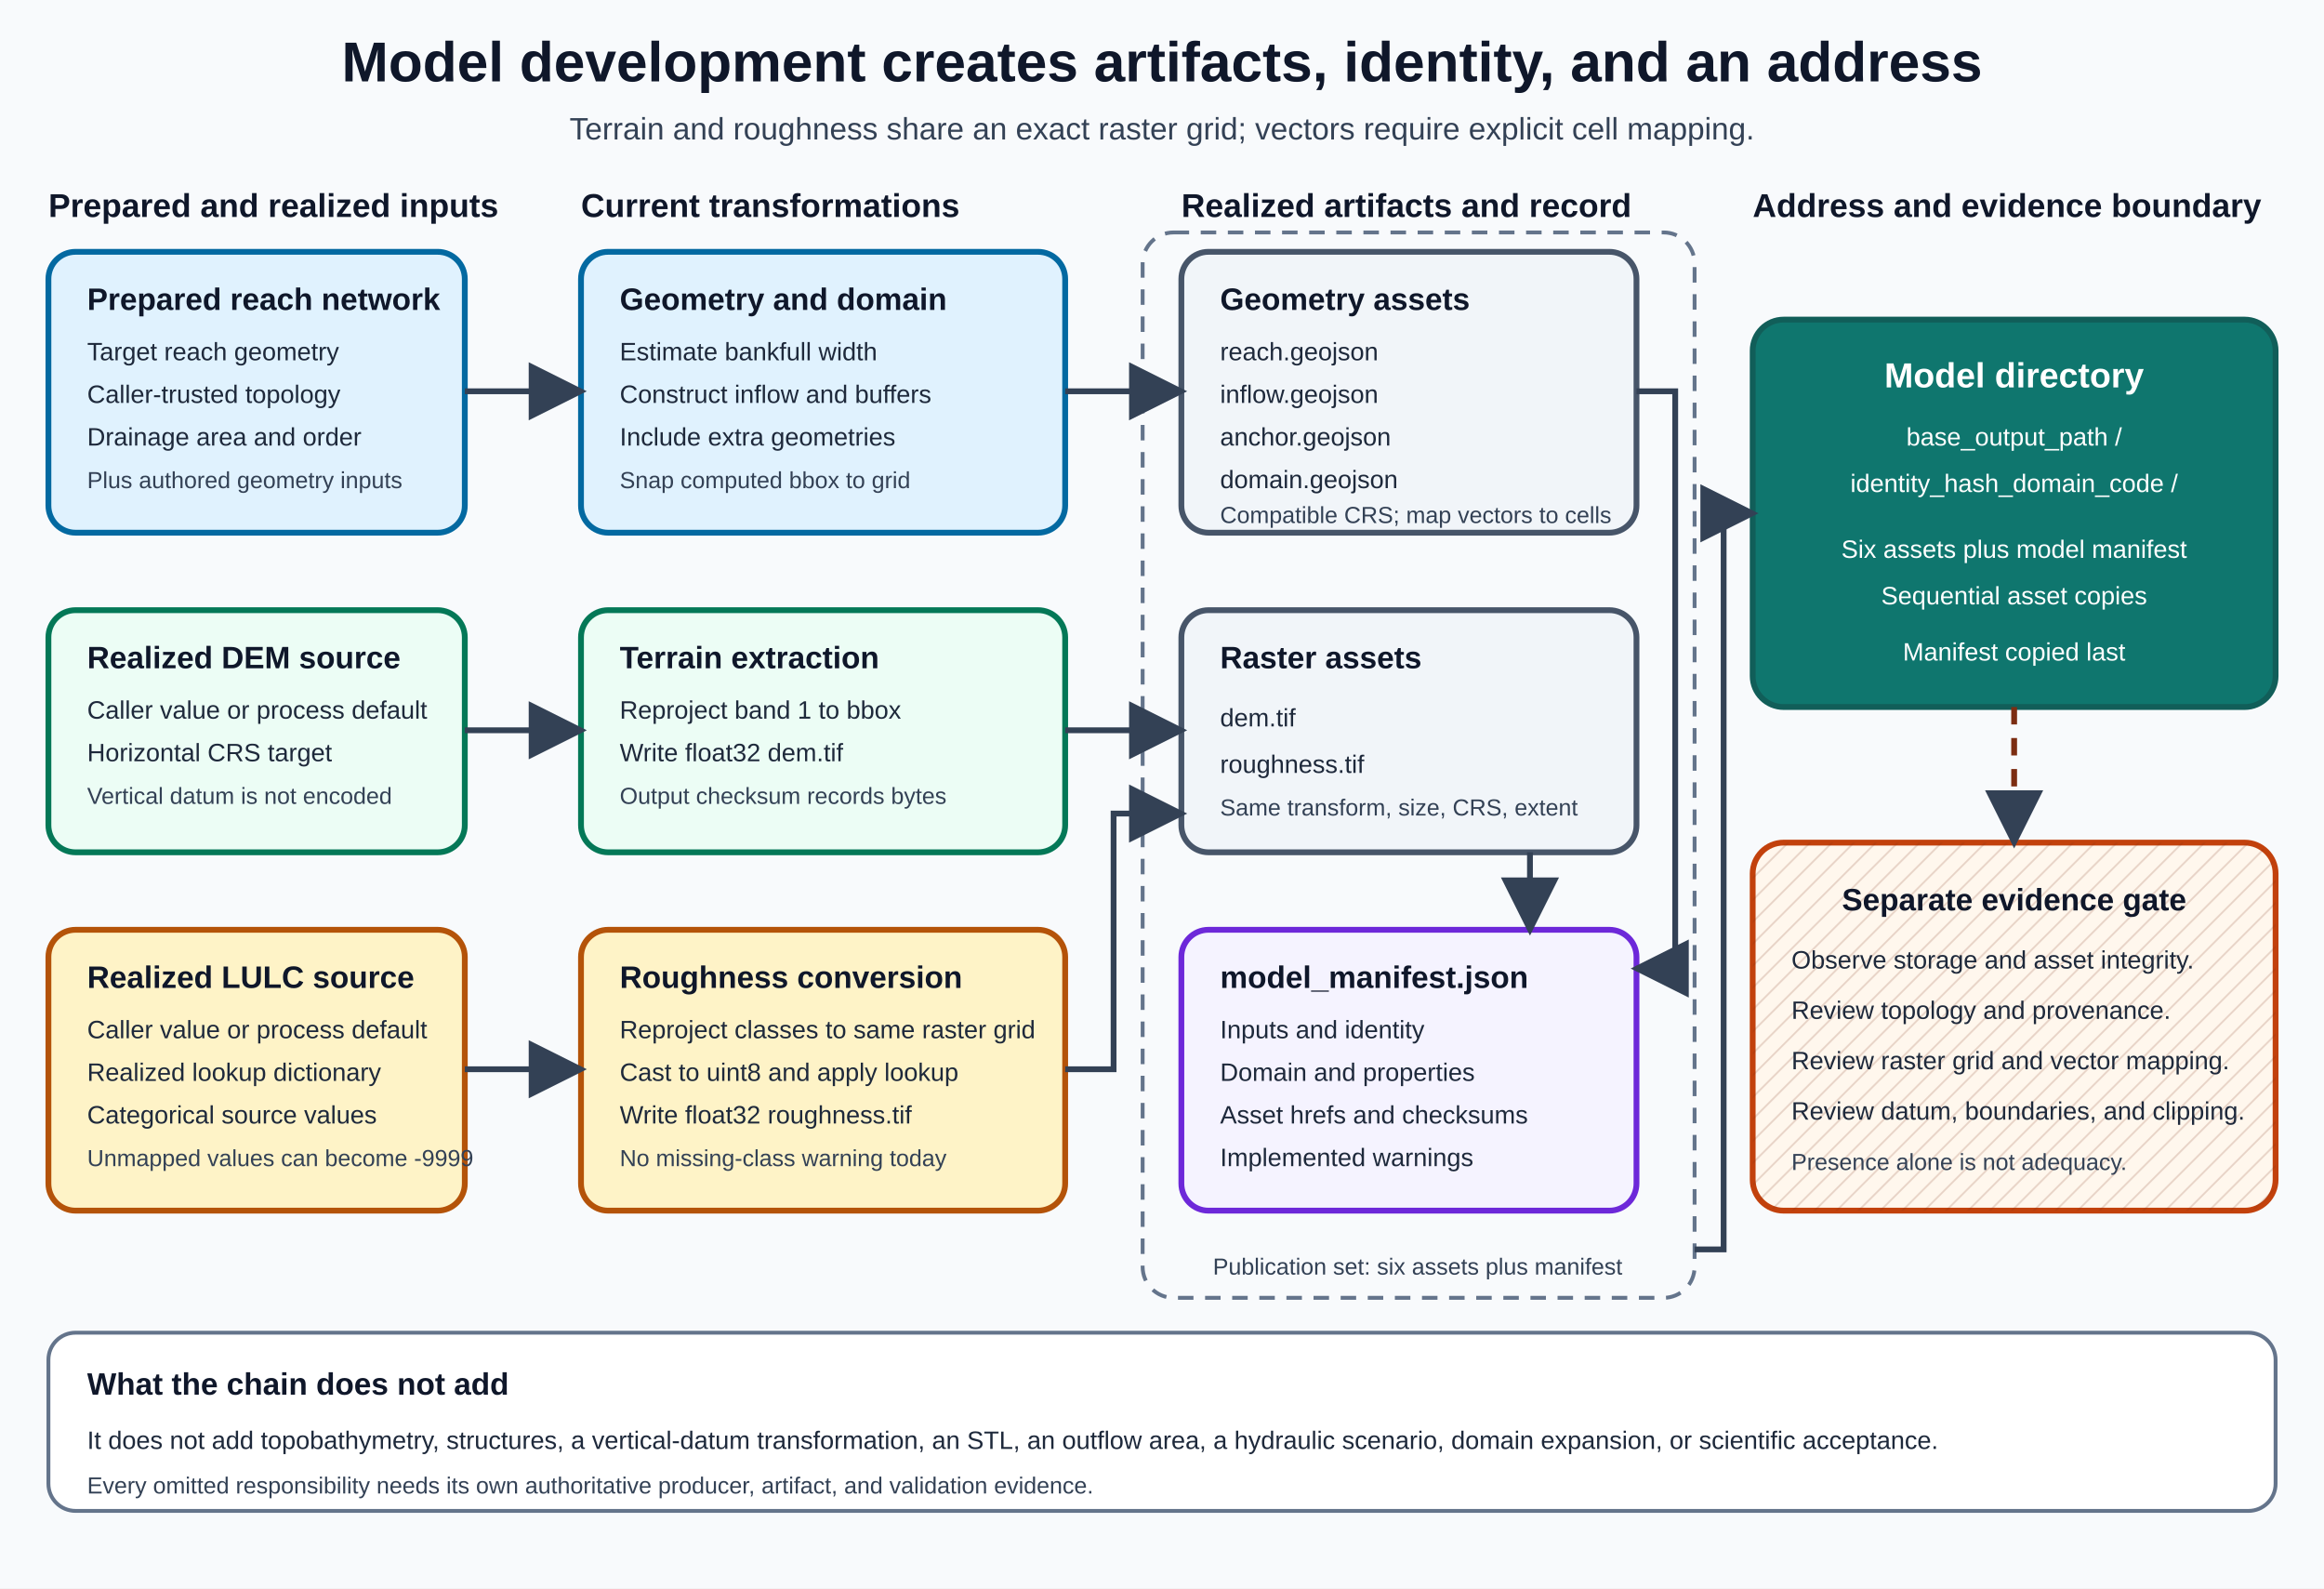
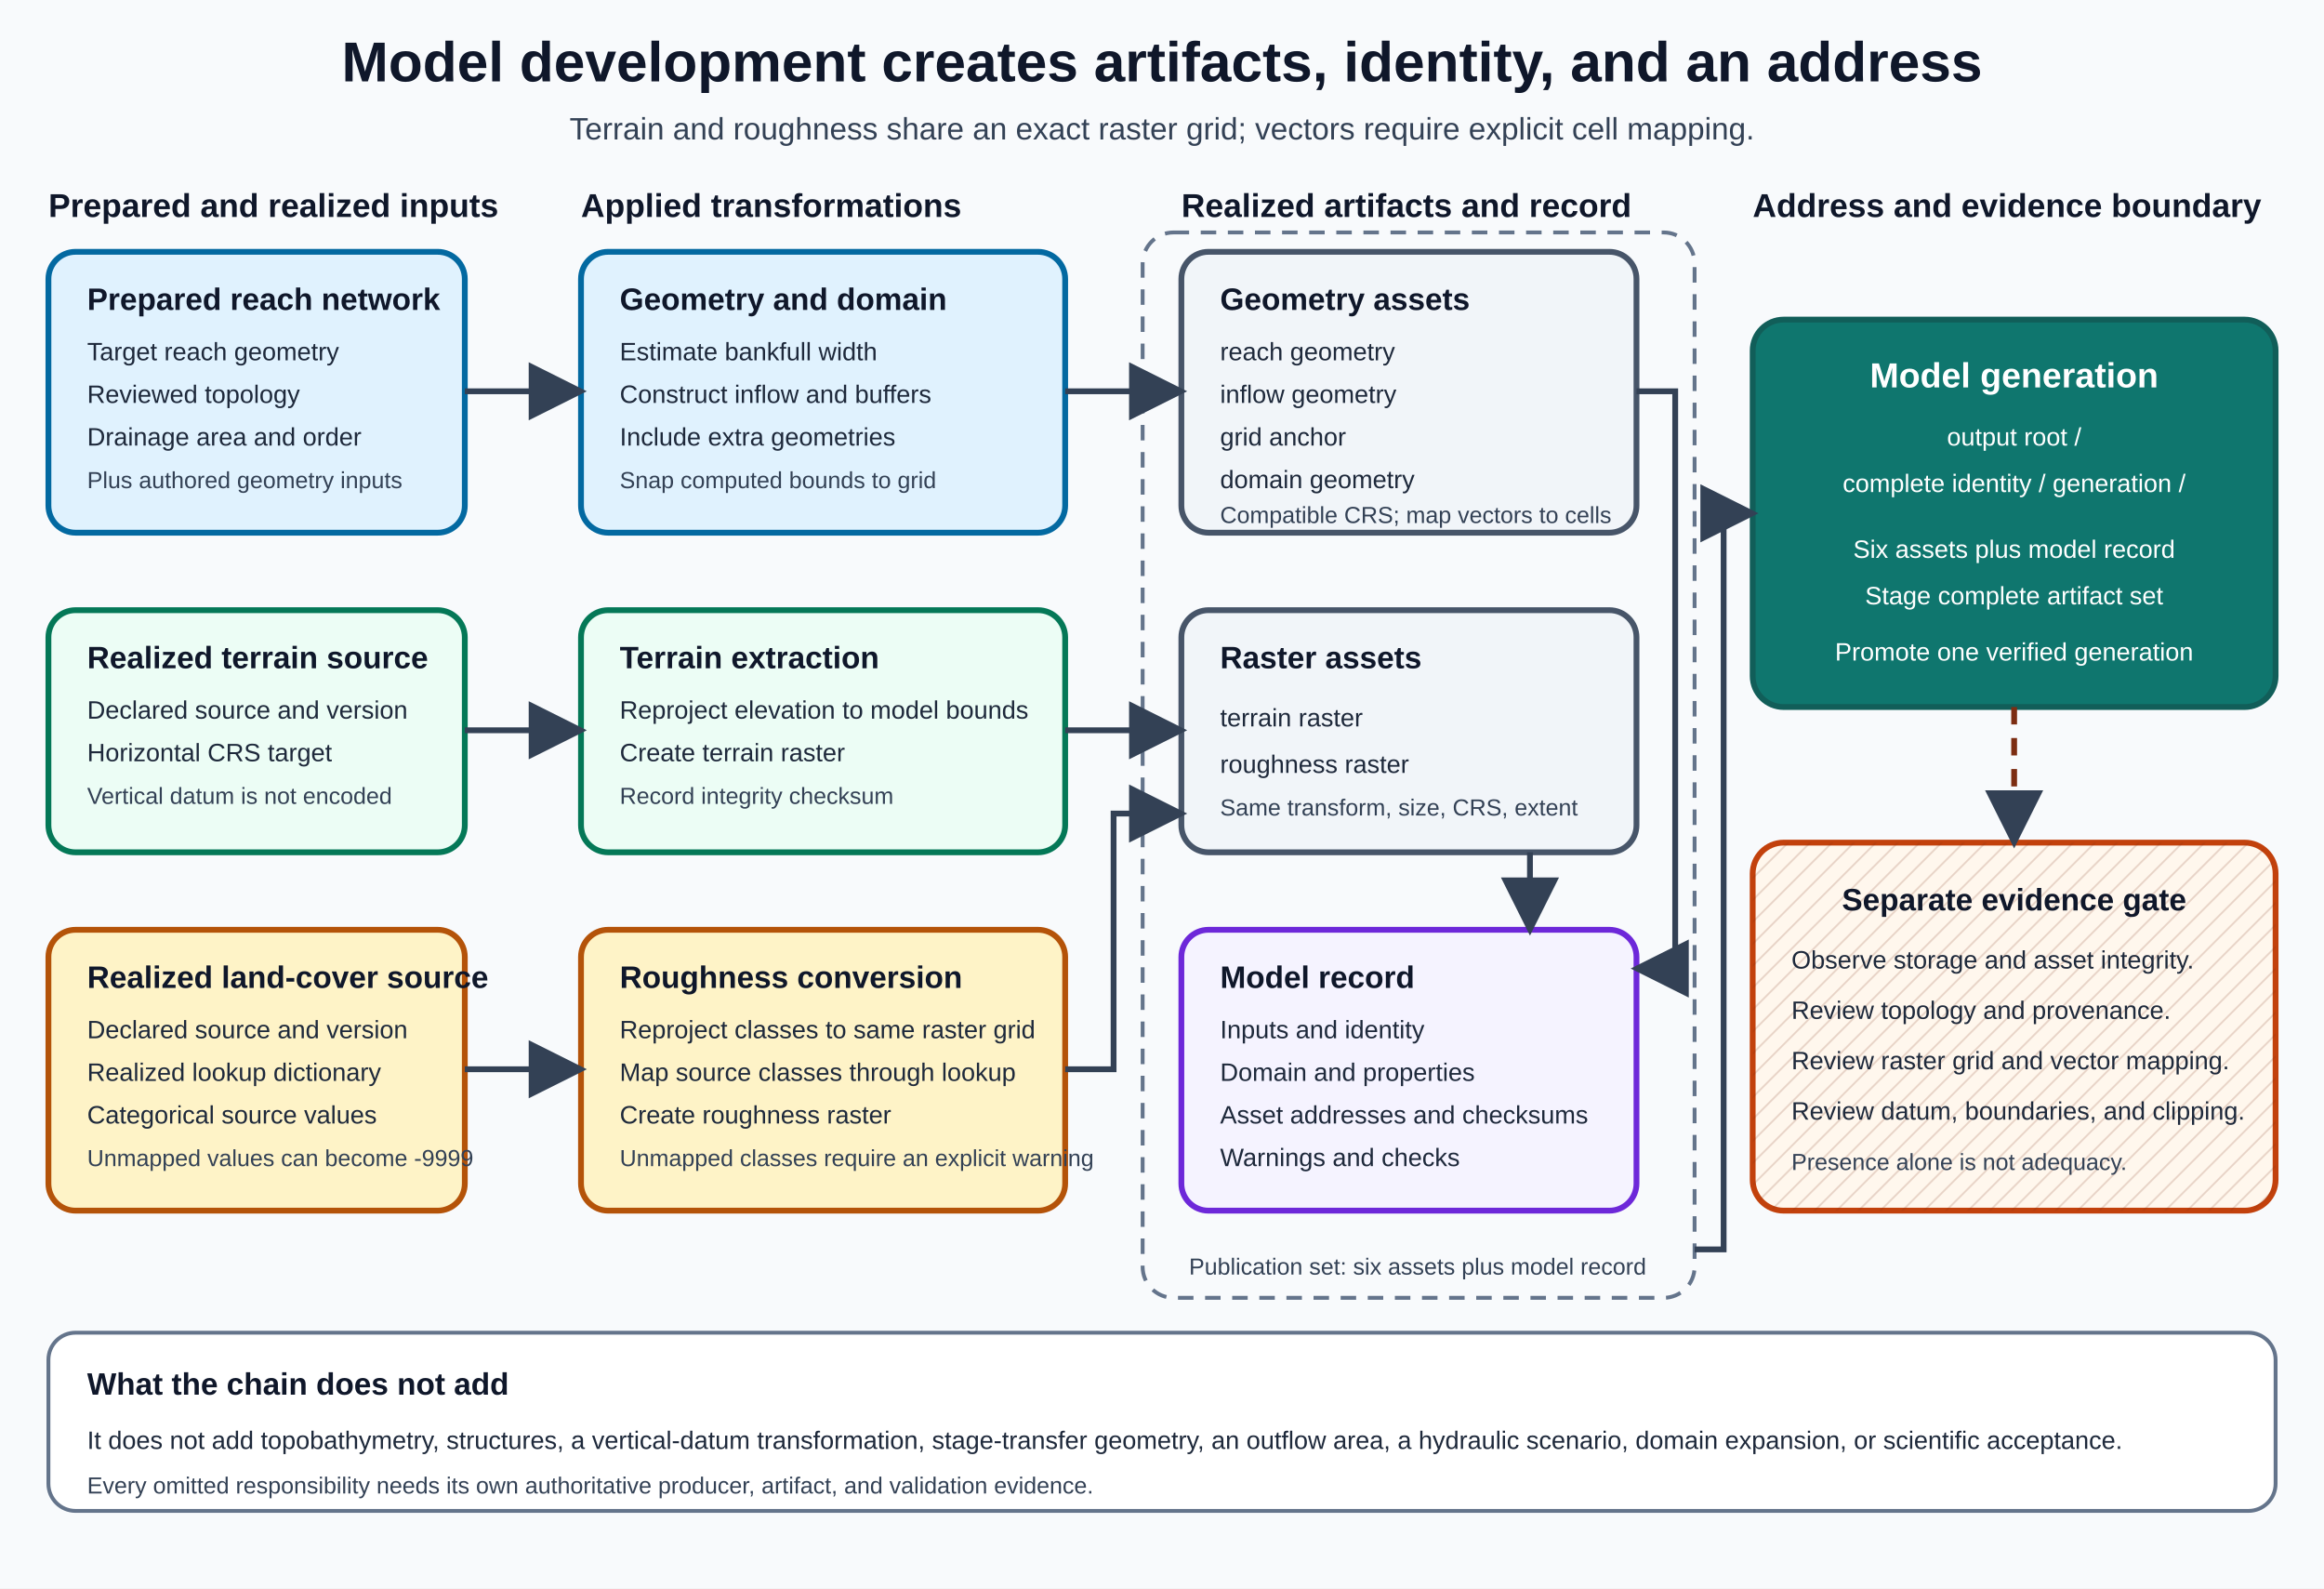
<svg xmlns="http://www.w3.org/2000/svg" width="1200" height="820" viewBox="0 0 1200 820" role="img" aria-labelledby="title desc">
  <defs>
    <marker id="arrow" markerWidth="10" markerHeight="10" refX="9" refY="5" orient="auto">
      <path d="M0,0 L10,5 L0,10 Z" fill="#334155" />
    </marker>
    <pattern id="reviewHatch" width="8" height="8" patternUnits="userSpaceOnUse" patternTransform="rotate(45)">
      <line x1="0" y1="0" x2="0" y2="8" stroke="#7c2d12" stroke-width="2" opacity="0.16" />
    </pattern>
    <style>
      .title { font: 700 29px Arial, sans-serif; fill: #0f172a; }
      .subtitle { font: 400 16px Arial, sans-serif; fill: #334155; }
      .laneTitle { font: 700 17px Arial, sans-serif; fill: #0f172a; }
      .boxTitle { font: 700 16px Arial, sans-serif; fill: #0f172a; }
      .body { font: 400 13px Arial, sans-serif; fill: #1e293b; }
      .small { font: 400 12px Arial, sans-serif; fill: #334155; }
      .whiteTitle { font: 700 18px Arial, sans-serif; fill: #ffffff; }
      .whiteBody { font: 400 13px Arial, sans-serif; fill: #ffffff; }
      .arrow { fill: none; stroke: #334155; stroke-width: 3; marker-end: url(#arrow); }
      .dash { fill: none; stroke: #7c2d12; stroke-width: 3; stroke-dasharray: 9 7; marker-end: url(#arrow); }
    </style>
  </defs>
  <rect width="1200" height="820" fill="#f8fafc" />
  <text x="600" y="42" text-anchor="middle" class="title">Model development creates artifacts, identity, and an address</text>
  <text x="600" y="72" text-anchor="middle" class="subtitle">Terrain and roughness share an exact raster grid; vectors require explicit cell mapping.</text>
  <text x="25" y="112" class="laneTitle">Prepared and realized inputs</text>
  <rect x="25" y="130" width="215" height="145" rx="14" fill="#e0f2fe" stroke="#0369a1" stroke-width="3" />
  <text x="45" y="160" class="boxTitle">Prepared reach network</text>
  <text x="45" y="186" class="body">Target reach geometry</text>
-   <text x="45" y="208" class="body">Caller-trusted topology</text>
+   <text x="45" y="208" class="body">Reviewed topology</text>
  <text x="45" y="230" class="body">Drainage area and order</text>
  <text x="45" y="252" class="small">Plus authored geometry inputs</text>
  <rect x="25" y="315" width="215" height="125" rx="14" fill="#ecfdf5" stroke="#047857" stroke-width="3" />
-   <text x="45" y="345" class="boxTitle">Realized DEM source</text>
-   <text x="45" y="371" class="body">Caller value or process default</text>
+   <text x="45" y="345" class="boxTitle">Realized terrain source</text>
+   <text x="45" y="371" class="body">Declared source and version</text>
  <text x="45" y="393" class="body">Horizontal CRS target</text>
  <text x="45" y="415" class="small">Vertical datum is not encoded</text>
  <rect x="25" y="480" width="215" height="145" rx="14" fill="#fef3c7" stroke="#b45309" stroke-width="3" />
-   <text x="45" y="510" class="boxTitle">Realized LULC source</text>
-   <text x="45" y="536" class="body">Caller value or process default</text>
+   <text x="45" y="510" class="boxTitle">Realized land-cover source</text>
+   <text x="45" y="536" class="body">Declared source and version</text>
  <text x="45" y="558" class="body">Realized lookup dictionary</text>
  <text x="45" y="580" class="body">Categorical source values</text>
  <text x="45" y="602" class="small">Unmapped values can become -9999</text>
-   <text x="300" y="112" class="laneTitle">Current transformations</text>
+   <text x="300" y="112" class="laneTitle">Applied transformations</text>
  <rect x="300" y="130" width="250" height="145" rx="14" fill="#e0f2fe" stroke="#0369a1" stroke-width="3" />
  <text x="320" y="160" class="boxTitle">Geometry and domain</text>
  <text x="320" y="186" class="body">Estimate bankfull width</text>
  <text x="320" y="208" class="body">Construct inflow and buffers</text>
  <text x="320" y="230" class="body">Include extra geometries</text>
-   <text x="320" y="252" class="small">Snap computed bbox to grid</text>
+   <text x="320" y="252" class="small">Snap computed bounds to grid</text>
  <rect x="300" y="315" width="250" height="125" rx="14" fill="#ecfdf5" stroke="#047857" stroke-width="3" />
  <text x="320" y="345" class="boxTitle">Terrain extraction</text>
-   <text x="320" y="371" class="body">Reproject band 1 to bbox</text>
-   <text x="320" y="393" class="body">Write float32 dem.tif</text>
-   <text x="320" y="415" class="small">Output checksum records bytes</text>
+   <text x="320" y="371" class="body">Reproject elevation to model bounds</text>
+   <text x="320" y="393" class="body">Create terrain raster</text>
+   <text x="320" y="415" class="small">Record integrity checksum</text>
  <rect x="300" y="480" width="250" height="145" rx="14" fill="#fef3c7" stroke="#b45309" stroke-width="3" />
  <text x="320" y="510" class="boxTitle">Roughness conversion</text>
  <text x="320" y="536" class="body">Reproject classes to same raster grid</text>
-   <text x="320" y="558" class="body">Cast to uint8 and apply lookup</text>
-   <text x="320" y="580" class="body">Write float32 roughness.tif</text>
-   <text x="320" y="602" class="small">No missing-class warning today</text>
+   <text x="320" y="558" class="body">Map source classes through lookup</text>
+   <text x="320" y="580" class="body">Create roughness raster</text>
+   <text x="320" y="602" class="small">Unmapped classes require an explicit warning</text>
  <path d="M240 202 L300 202" class="arrow" />
  <path d="M240 377 L300 377" class="arrow" />
  <path d="M240 552 L300 552" class="arrow" />
  <text x="610" y="112" class="laneTitle">Realized artifacts and record</text>
  <rect x="590" y="120" width="285" height="550" rx="16" fill="none" stroke="#64748b" stroke-width="2" stroke-dasharray="8 6" />
  <rect x="610" y="130" width="235" height="145" rx="14" fill="#f1f5f9" stroke="#475569" stroke-width="3" />
  <text x="630" y="160" class="boxTitle">Geometry assets</text>
-   <text x="630" y="186" class="body">reach.geojson</text>
-   <text x="630" y="208" class="body">inflow.geojson</text>
-   <text x="630" y="230" class="body">anchor.geojson</text>
-   <text x="630" y="252" class="body">domain.geojson</text>
+   <text x="630" y="186" class="body">reach geometry</text>
+   <text x="630" y="208" class="body">inflow geometry</text>
+   <text x="630" y="230" class="body">grid anchor</text>
+   <text x="630" y="252" class="body">domain geometry</text>
  <text x="630" y="270" class="small">Compatible CRS; map vectors to cells</text>
  <rect x="610" y="315" width="235" height="125" rx="14" fill="#f1f5f9" stroke="#475569" stroke-width="3" />
  <text x="630" y="345" class="boxTitle">Raster assets</text>
-   <text x="630" y="375" class="body">dem.tif</text>
-   <text x="630" y="399" class="body">roughness.tif</text>
+   <text x="630" y="375" class="body">terrain raster</text>
+   <text x="630" y="399" class="body">roughness raster</text>
  <text x="630" y="421" class="small">Same transform, size, CRS, extent</text>
  <rect x="610" y="480" width="235" height="145" rx="14" fill="#f5f3ff" stroke="#6d28d9" stroke-width="3" />
-   <text x="630" y="510" class="boxTitle">model_manifest.json</text>
+   <text x="630" y="510" class="boxTitle">Model record</text>
  <text x="630" y="536" class="body">Inputs and identity</text>
  <text x="630" y="558" class="body">Domain and properties</text>
-   <text x="630" y="580" class="body">Asset hrefs and checksums</text>
-   <text x="630" y="602" class="body">Implemented warnings</text>
-   <text x="732" y="658" text-anchor="middle" class="small">Publication set: six assets plus manifest</text>
+   <text x="630" y="580" class="body">Asset addresses and checksums</text>
+   <text x="630" y="602" class="body">Warnings and checks</text>
+   <text x="732" y="658" text-anchor="middle" class="small">Publication set: six assets plus model record</text>
  <path d="M550 202 L610 202" class="arrow" />
  <path d="M550 377 L610 377" class="arrow" />
  <path d="M550 552 L575 552 L575 420 L610 420" class="arrow" />
  <path d="M845 202 L865 202 L865 500 L845 500" class="arrow" />
  <path d="M790 440 L790 480" class="arrow" />
  <text x="905" y="112" class="laneTitle">Address and evidence boundary</text>
  <rect x="905" y="165" width="270" height="200" rx="16" fill="#0f766e" stroke="#115e59" stroke-width="3" />
-   <text x="1040" y="200" text-anchor="middle" class="whiteTitle">Model directory</text>
-   <text x="1040" y="230" text-anchor="middle" class="whiteBody">base_output_path /</text>
-   <text x="1040" y="254" text-anchor="middle" class="whiteBody">identity_hash_domain_code /</text>
-   <text x="1040" y="288" text-anchor="middle" class="whiteBody">Six assets plus model manifest</text>
-   <text x="1040" y="312" text-anchor="middle" class="whiteBody">Sequential asset copies</text>
-   <text x="1040" y="341" text-anchor="middle" class="whiteBody">Manifest copied last</text>
+   <text x="1040" y="200" text-anchor="middle" class="whiteTitle">Model generation</text>
+   <text x="1040" y="230" text-anchor="middle" class="whiteBody">output root /</text>
+   <text x="1040" y="254" text-anchor="middle" class="whiteBody">complete identity / generation /</text>
+   <text x="1040" y="288" text-anchor="middle" class="whiteBody">Six assets plus model record</text>
+   <text x="1040" y="312" text-anchor="middle" class="whiteBody">Stage complete artifact set</text>
+   <text x="1040" y="341" text-anchor="middle" class="whiteBody">Promote one verified generation</text>
  <path d="M875 645 L890 645 L890 265 L905 265" class="arrow" />
  <rect x="905" y="435" width="270" height="190" rx="16" fill="#fff7ed" stroke="#c2410c" stroke-width="3" />
  <rect x="905" y="435" width="270" height="190" rx="16" fill="url(#reviewHatch)" />
  <text x="1040" y="470" text-anchor="middle" class="boxTitle">Separate evidence gate</text>
  <text x="925" y="500" class="body">Observe storage and asset integrity.</text>
  <text x="925" y="526" class="body">Review topology and provenance.</text>
  <text x="925" y="552" class="body">Review raster grid and vector mapping.</text>
  <text x="925" y="578" class="body">Review datum, boundaries, and clipping.</text>
  <text x="925" y="604" class="small">Presence alone is not adequacy.</text>
  <path d="M1040 365 L1040 435" class="dash" />
  <rect x="25" y="688" width="1150" height="92" rx="14" fill="#ffffff" stroke="#64748b" stroke-width="2" />
  <text x="45" y="720" class="boxTitle">What the chain does not add</text>
-   <text x="45" y="748" class="body">It does not add topobathymetry, structures, a vertical-datum transformation, an STL, an outflow area, a hydraulic scenario, domain expansion, or scientific acceptance.</text>
+   <text x="45" y="748" class="body">It does not add topobathymetry, structures, a vertical-datum transformation, stage-transfer geometry, an outflow area, a hydraulic scenario, domain expansion, or scientific acceptance.</text>
  <text x="45" y="771" class="small">Every omitted responsibility needs its own authoritative producer, artifact, and validation evidence.</text>
</svg>
